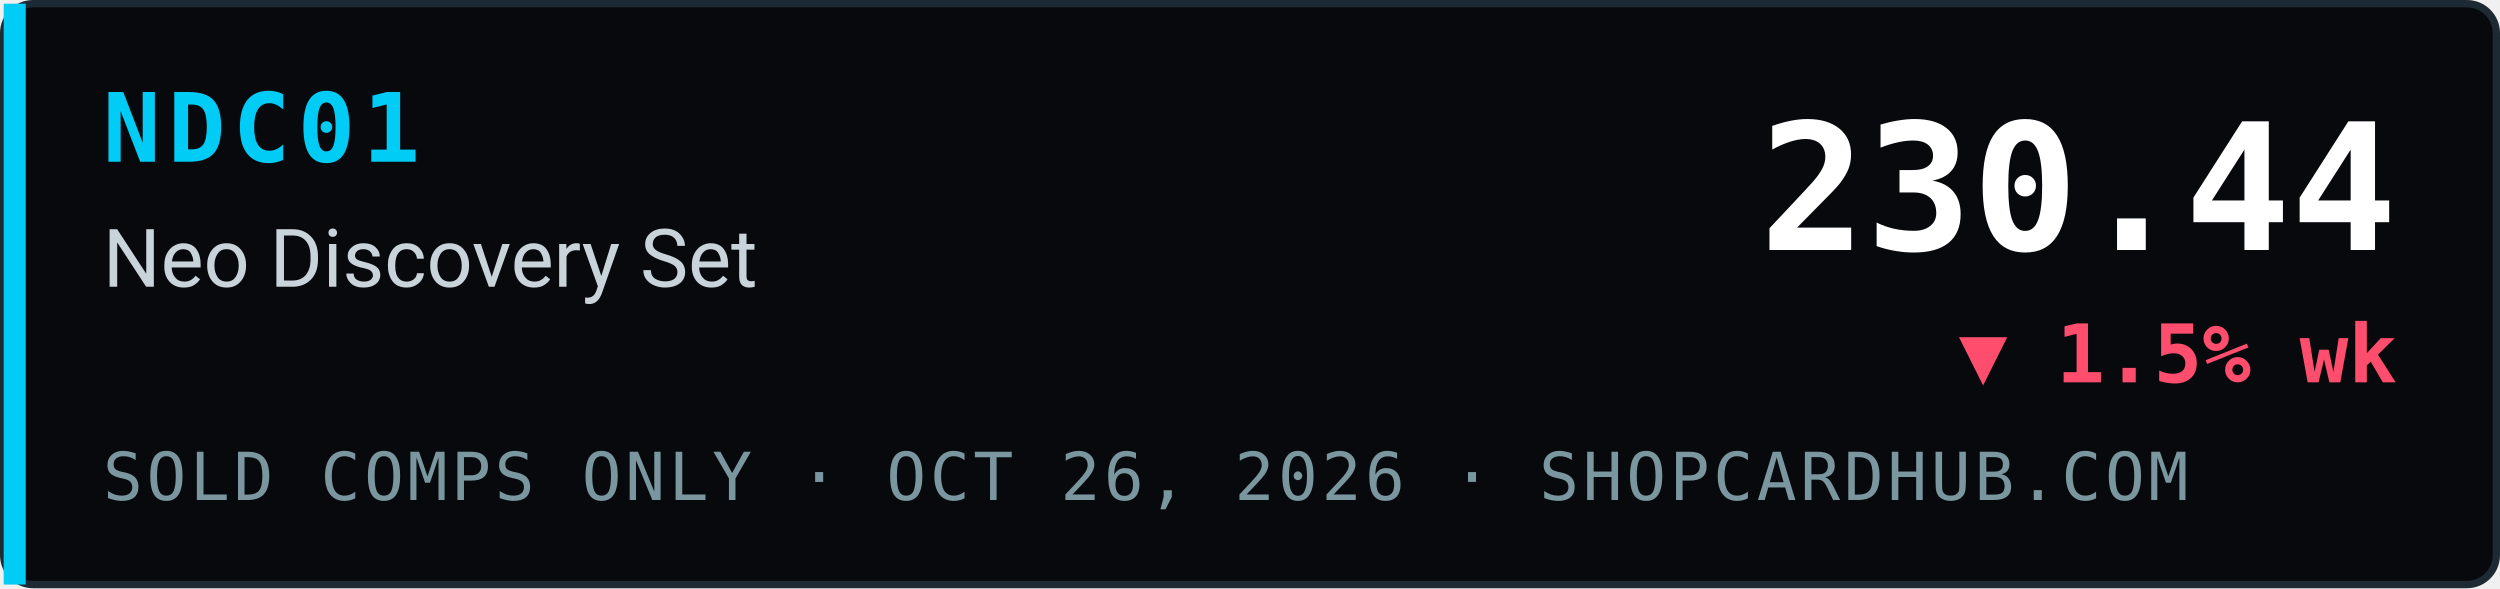
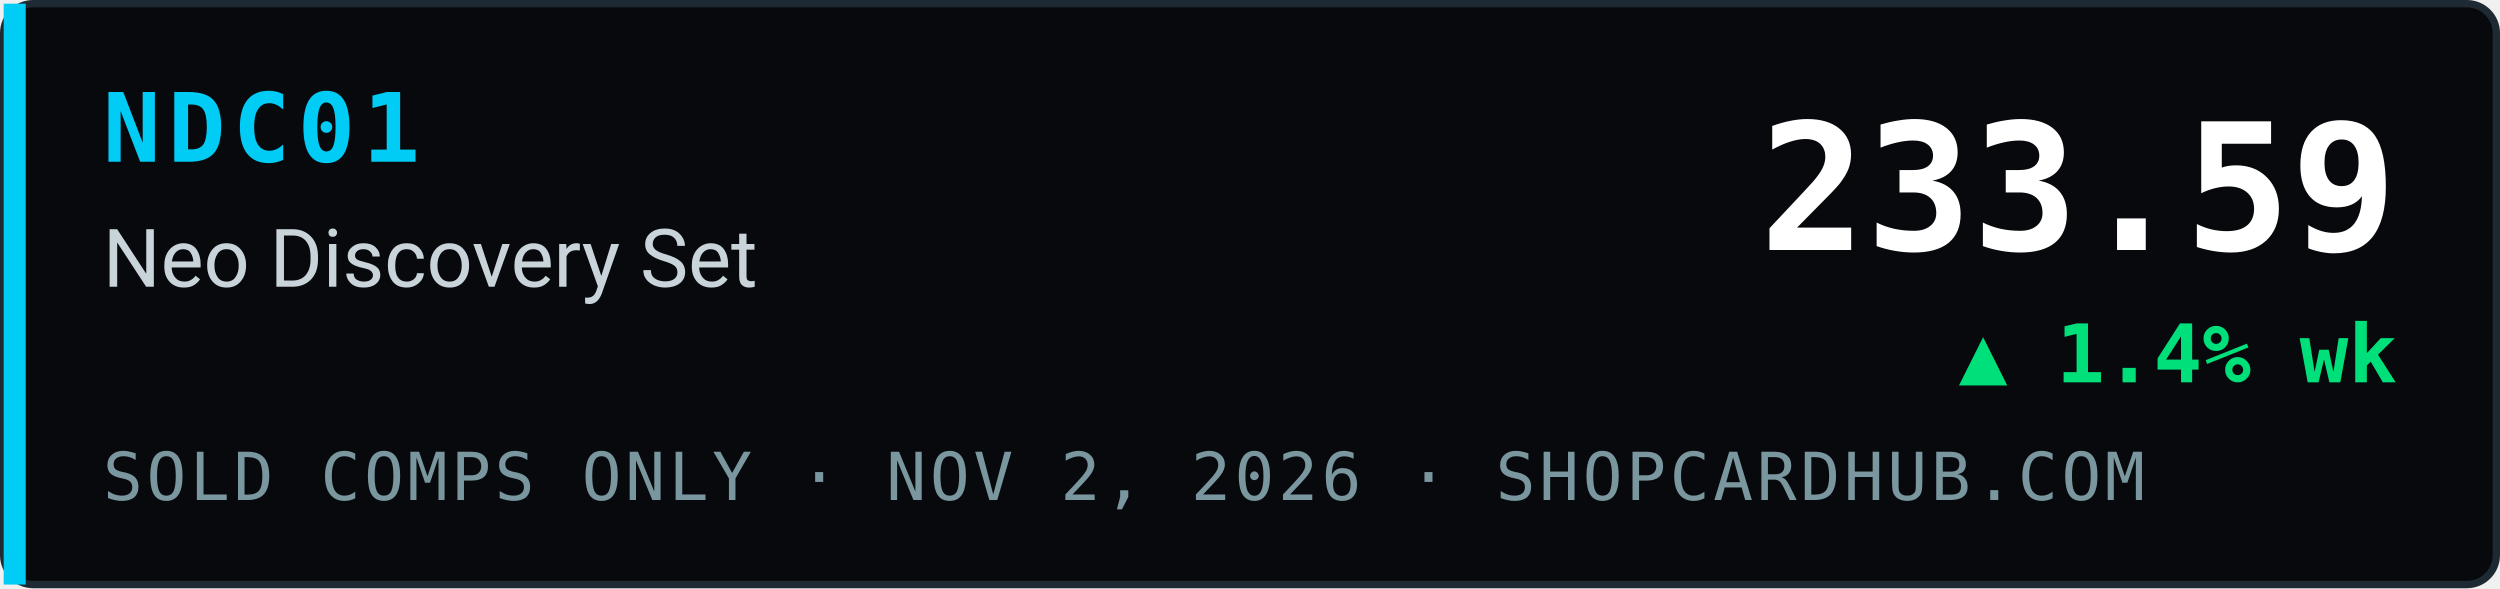
- <svg xmlns="http://www.w3.org/2000/svg" width="340" height="80" viewBox="0 0 340 80" role="img" aria-label="NDC01 Neo Discovery Set index 230.44, ▼ 1.5% wk, sold comps only, ShopCardHub">
+ <svg xmlns="http://www.w3.org/2000/svg" width="340" height="80" viewBox="0 0 340 80" role="img" aria-label="NDC01 Neo Discovery Set index 233.59, ▲ 1.4% wk, sold comps only, ShopCardHub">
  <rect x="0.5" y="0.5" width="339" height="79" rx="4" fill="#07090c" stroke="#1e2a33" />
  <rect x="0.5" y="0.5" width="3" height="79" fill="#00ccf5" />
  <text x="14" y="22" font-family="ui-monospace,SFMono-Regular,Menlo,Consolas,monospace" font-size="13" font-weight="700" fill="#00ccf5" letter-spacing="1">NDC01</text>
  <text x="14" y="39" font-family="system-ui,-apple-system,Segoe UI,Roboto,Helvetica,Arial,sans-serif" font-size="11" fill="#c9d4da">Neo Discovery Set</text>
-   <text x="14" y="68" font-family="ui-monospace,SFMono-Regular,Menlo,Consolas,monospace" font-size="9" fill="#7a969e" letter-spacing="0.5">SOLD COMPS ONLY · OCT 26, 2026 · SHOPCARDHUB.COM</text>
-   <text x="326" y="34" text-anchor="end" font-family="ui-monospace,SFMono-Regular,Menlo,Consolas,monospace" font-size="24" font-weight="700" fill="#ffffff">230.44</text>
-   <text x="326" y="52" text-anchor="end" font-family="ui-monospace,SFMono-Regular,Menlo,Consolas,monospace" font-size="11" font-weight="700" fill="#ff4d6d">▼ 1.5% wk</text>
+   <text x="14" y="68" font-family="ui-monospace,SFMono-Regular,Menlo,Consolas,monospace" font-size="9" fill="#7a969e" letter-spacing="0.5">SOLD COMPS ONLY · NOV 2, 2026 · SHOPCARDHUB.COM</text>
+   <text x="326" y="34" text-anchor="end" font-family="ui-monospace,SFMono-Regular,Menlo,Consolas,monospace" font-size="24" font-weight="700" fill="#ffffff">233.59</text>
+   <text x="326" y="52" text-anchor="end" font-family="ui-monospace,SFMono-Regular,Menlo,Consolas,monospace" font-size="11" font-weight="700" fill="#00e07a">▲ 1.4% wk</text>
</svg>
